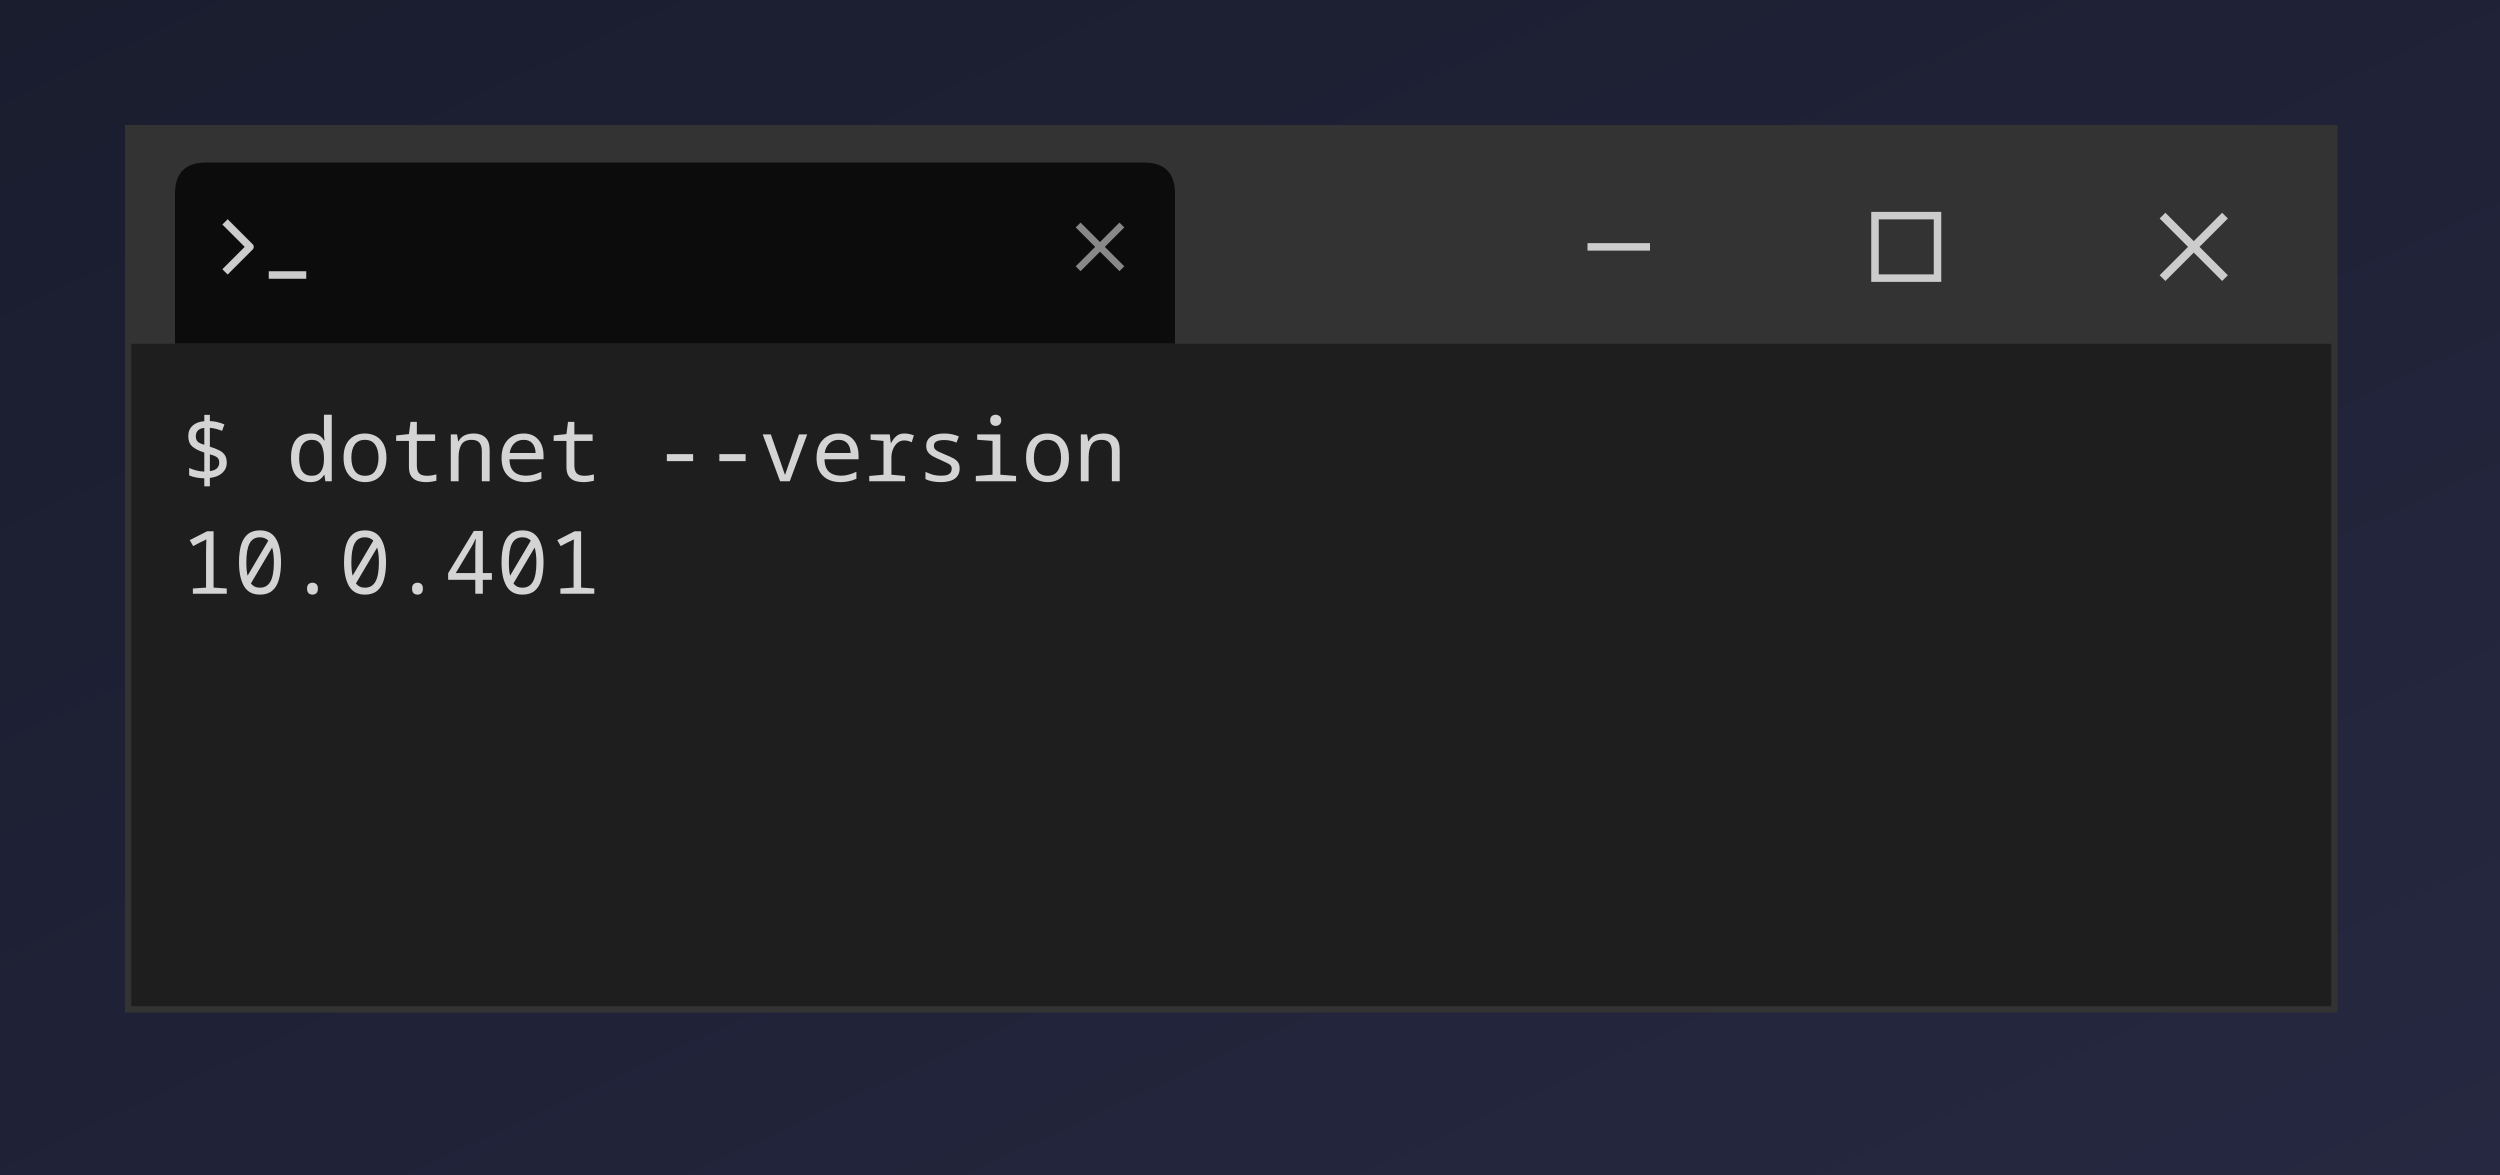
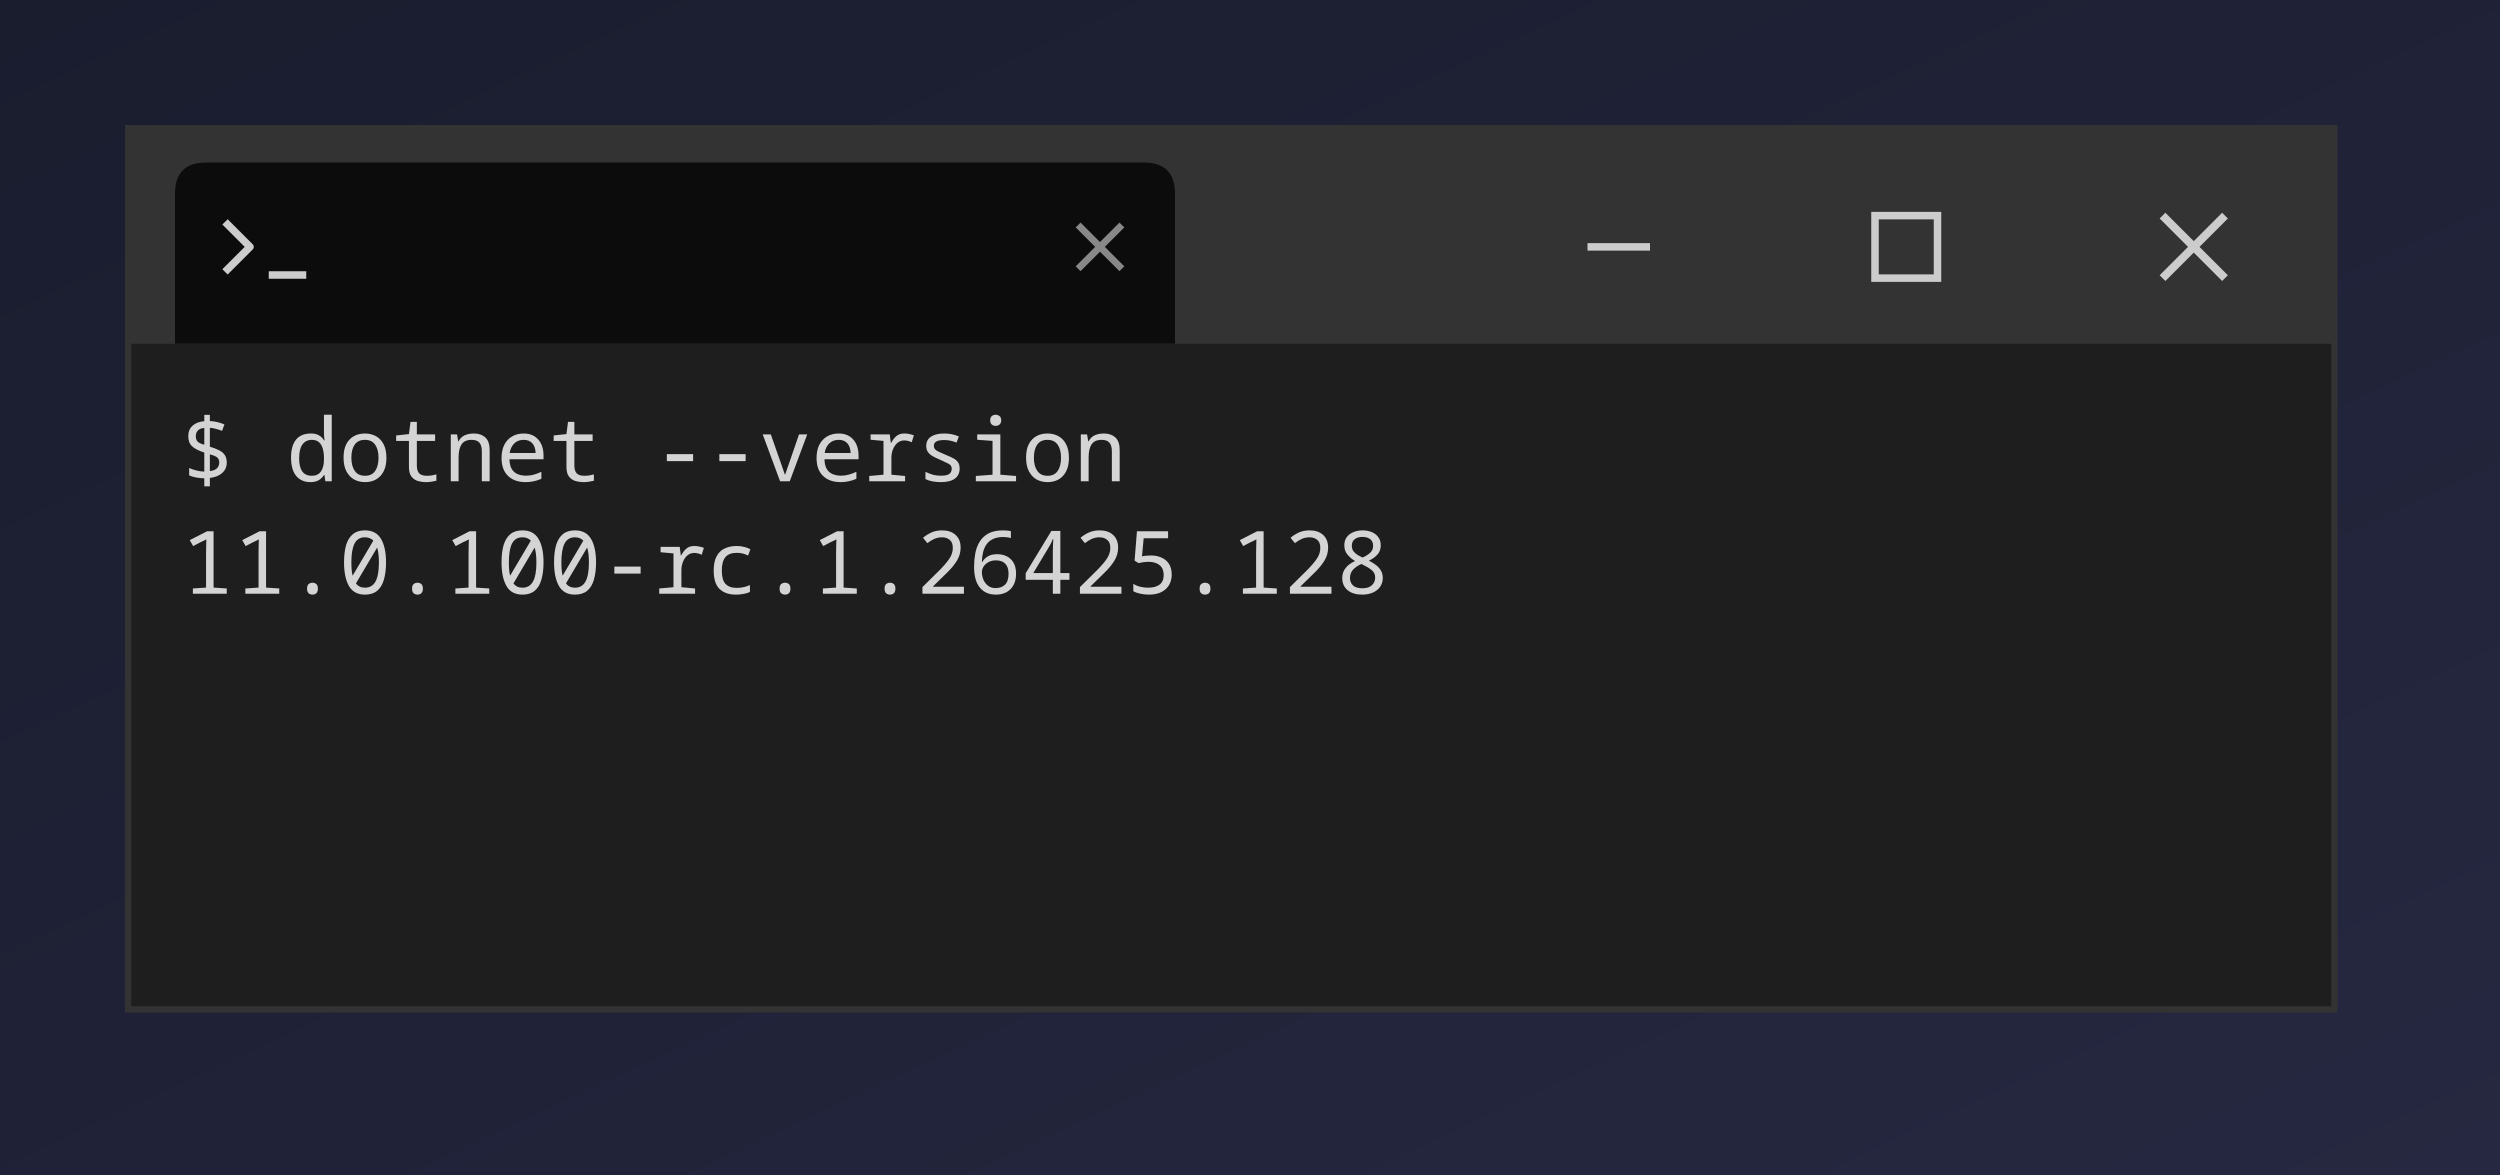
<svg xmlns="http://www.w3.org/2000/svg" width="400" height="188" viewBox="0 0 400 188" role="img" aria-label="console2svg output">
  <style>
.c2.c { font-family: "JetBrains Mono","Cascadia Mono","Segoe UI Mono","Noto Sans Mono","SFMono-Regular",Menlo,Consolas,"DejaVu Sans Mono","Liberation Mono",monospace; font-size: 14px; }
.c2 text { dominant-baseline: alphabetic; }
.c2 .q { shape-rendering: crispEdges; }
.c2 .aa{fill:#d4d4d4}
</style>
+   <defs>
+     <pattern id="c2-redacted-stripe" patternUnits="userSpaceOnUse" width="8" height="8">
+       <path d="M0 0h8v8H0z" fill="#1e1e1e" />
+       <path d="M-2,2 L2,-2 M0,8 L8,0 M6,10 L10,6" stroke="#d4d4d4" stroke-width="2" opacity="0.3" />
+     </pattern>
+   </defs>
  <defs>
    <linearGradient id="c2bg" x1="0%" y1="0%" x2="100%" y2="100%">
      <stop offset="0%" stop-color="#1a1d2e" />
      <stop offset="100%" stop-color="#252840" />
    </linearGradient>
  </defs>
  <rect width="400" height="188" fill="url(#c2bg)" />
  <rect x="20.5" y="20.5" width="353" height="141" fill="#333" stroke="#333" />
  <rect x="21" y="21" width="352" height="34" fill="#333" />
  <path d="M 28,55 L 28,31 Q 28,26 33,26 L 183,26 Q 188,26 188,31 L 188,55 Z" fill="#0c0c0c" />
  <polyline points="36,35.5 40,39.5 36,43.5" fill="none" stroke="#cccccc" stroke-width="1.2" stroke-linejoin="round" />
  <line x1="43" y1="44" x2="49" y2="44" stroke="#cccccc" stroke-width="1.2" />
  <line x1="172.5" y1="36" x2="179.5" y2="43" stroke="#888888" stroke-width="1.1" />
  <line x1="179.5" y1="36" x2="172.5" y2="43" stroke="#888888" stroke-width="1.1" />
  <line x1="254" y1="39.5" x2="264" y2="39.5" stroke="#cccccc" stroke-width="1.2" />
  <rect x="300" y="34.5" width="10" height="10" fill="none" stroke="#cccccc" stroke-width="1.2" />
  <line x1="346" y1="34.5" x2="356" y2="44.5" stroke="#cccccc" stroke-width="1.3" />
  <line x1="356" y1="34.5" x2="346" y2="44.5" stroke="#cccccc" stroke-width="1.3" />
  <rect x="21" y="55" width="352" height="106" fill="#1e1e1e" />
  <g class="c2 c">
    <rect x="29" y="63" width="336" height="18" fill="#1e1e1e" />
    <text class="aa" x="29" y="77">$ dotnet --version</text>
  </g>
  <g class="c2 c" transform="translate(29 81)">
    <rect width="336" height="72" fill="#1e1e1e" />
  </g>
  <g class="c2 c" transform="translate(29 81)">
-     <text class="aa" y="14" textLength="67.2">10.0.401</text>
+     <text class="aa" y="14" textLength="193.2">11.0.100-rc.1.26425.128</text>
  </g>
</svg>
